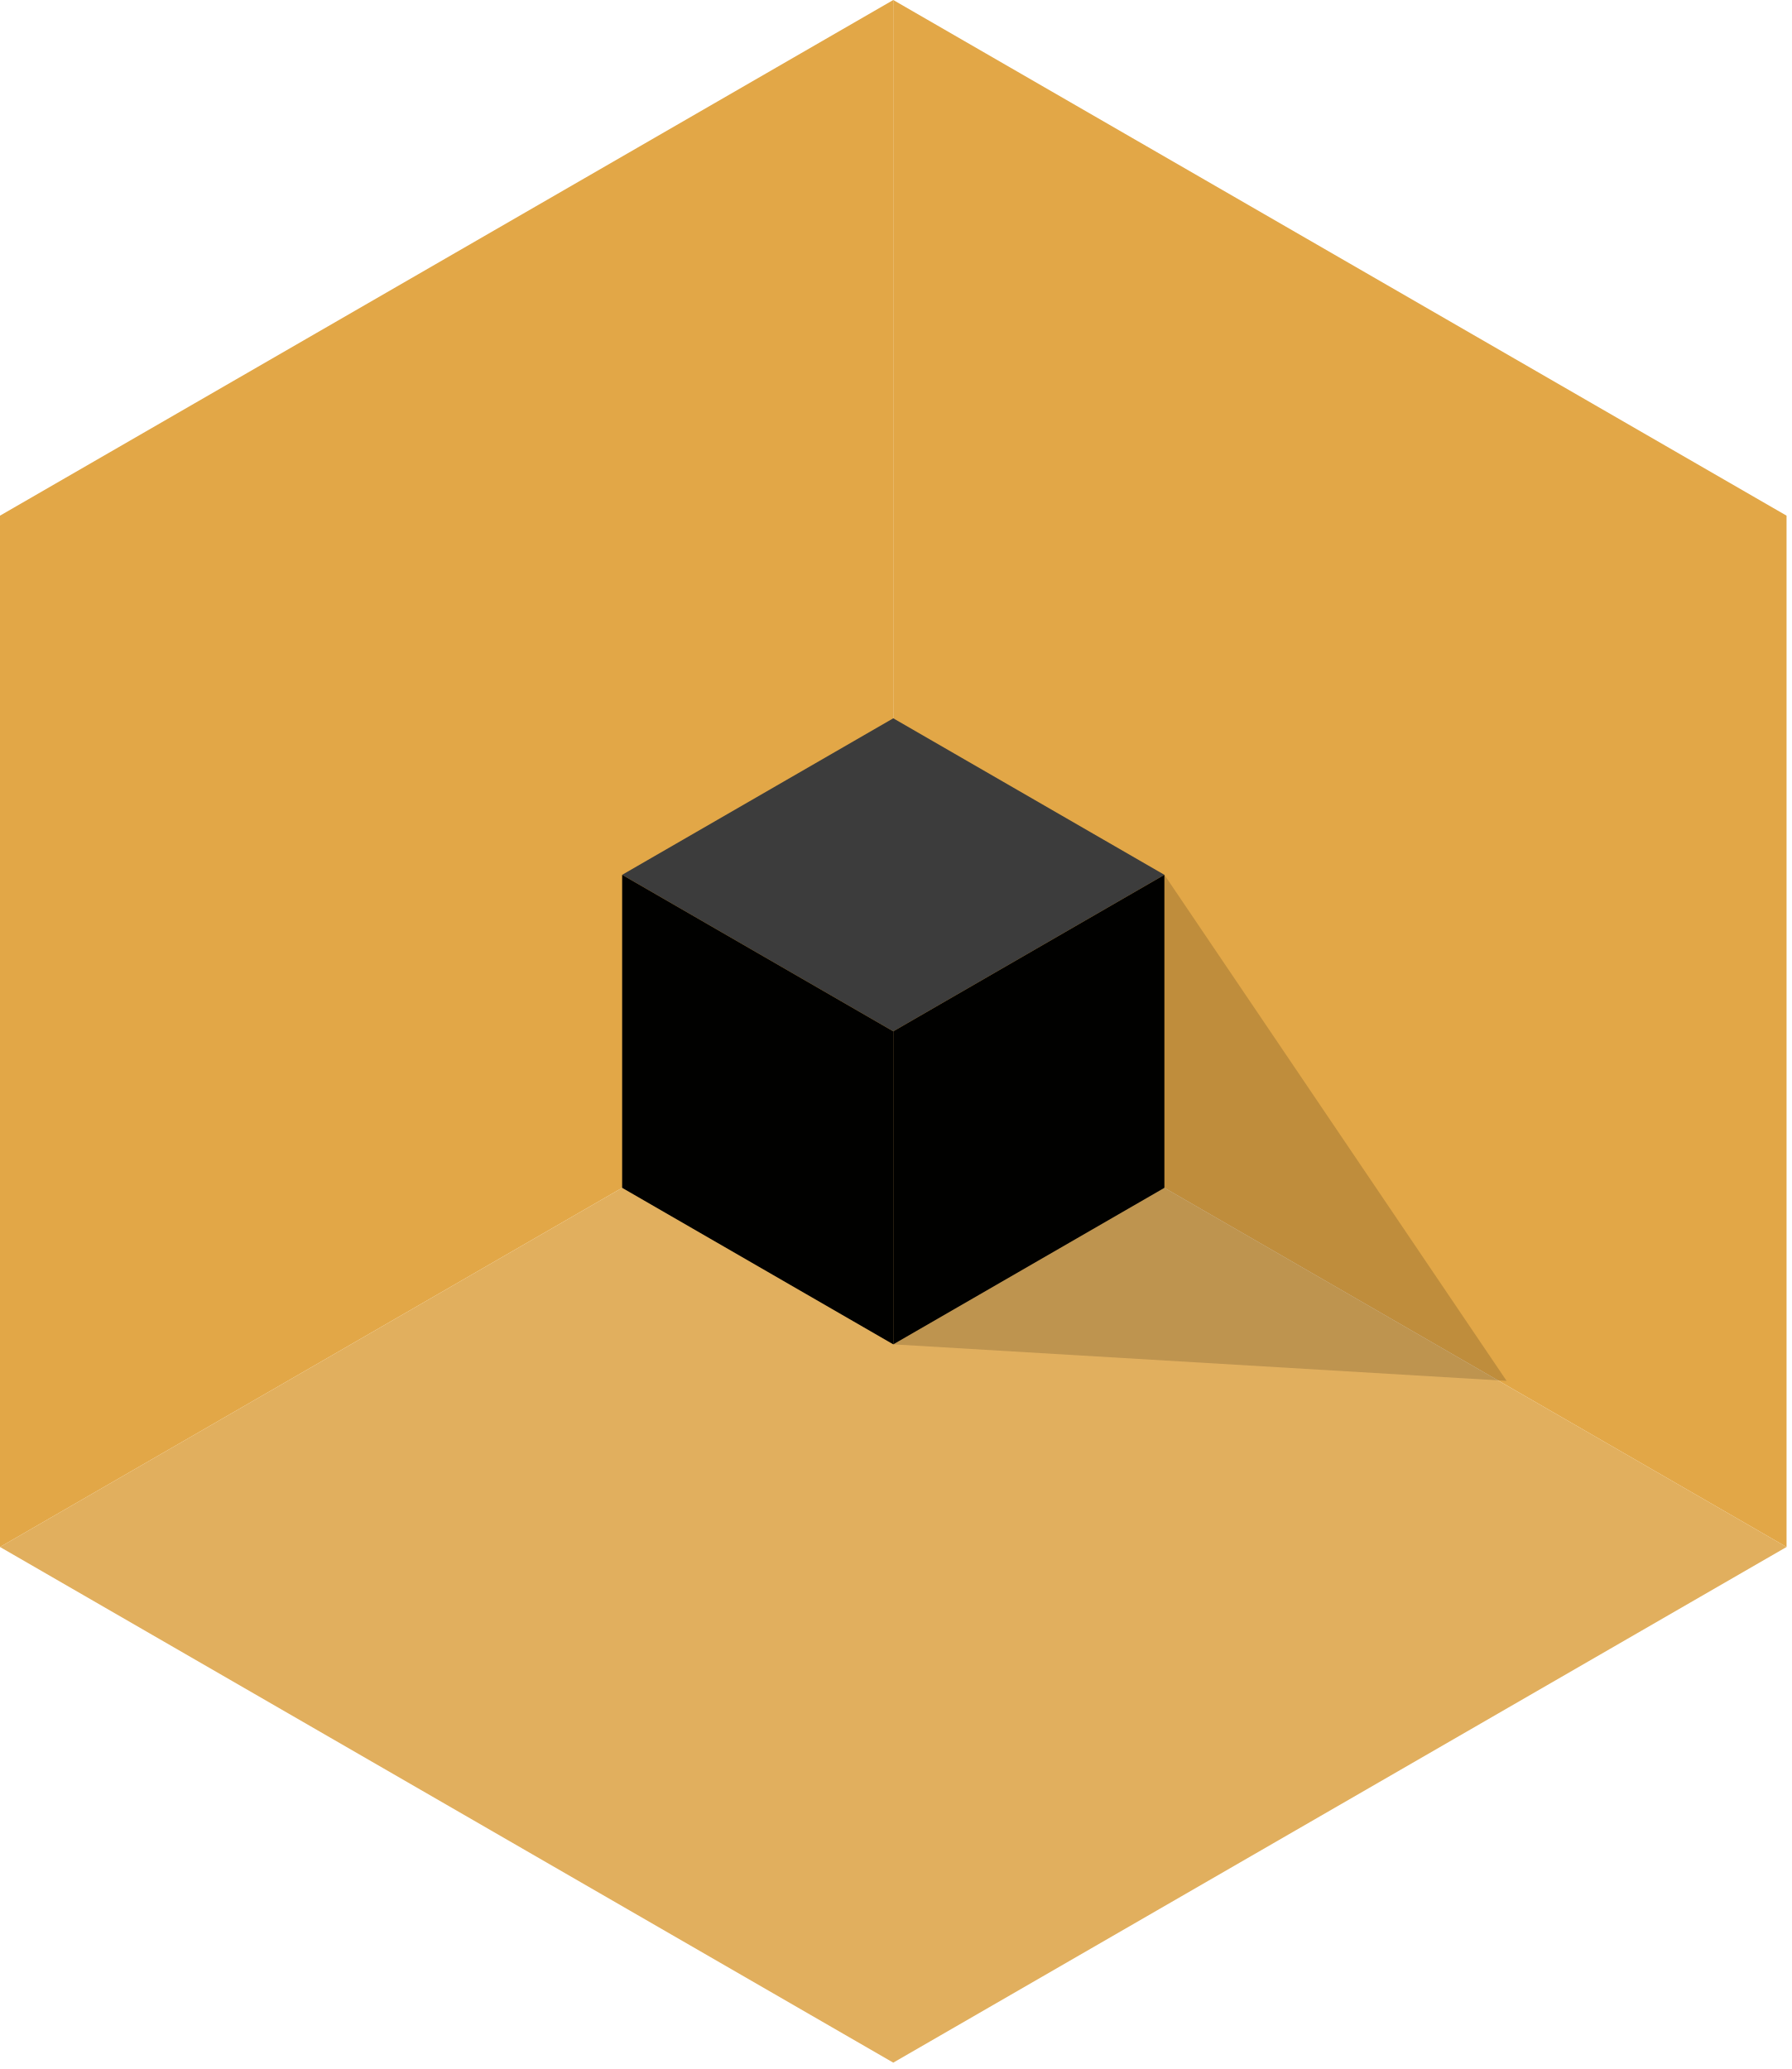
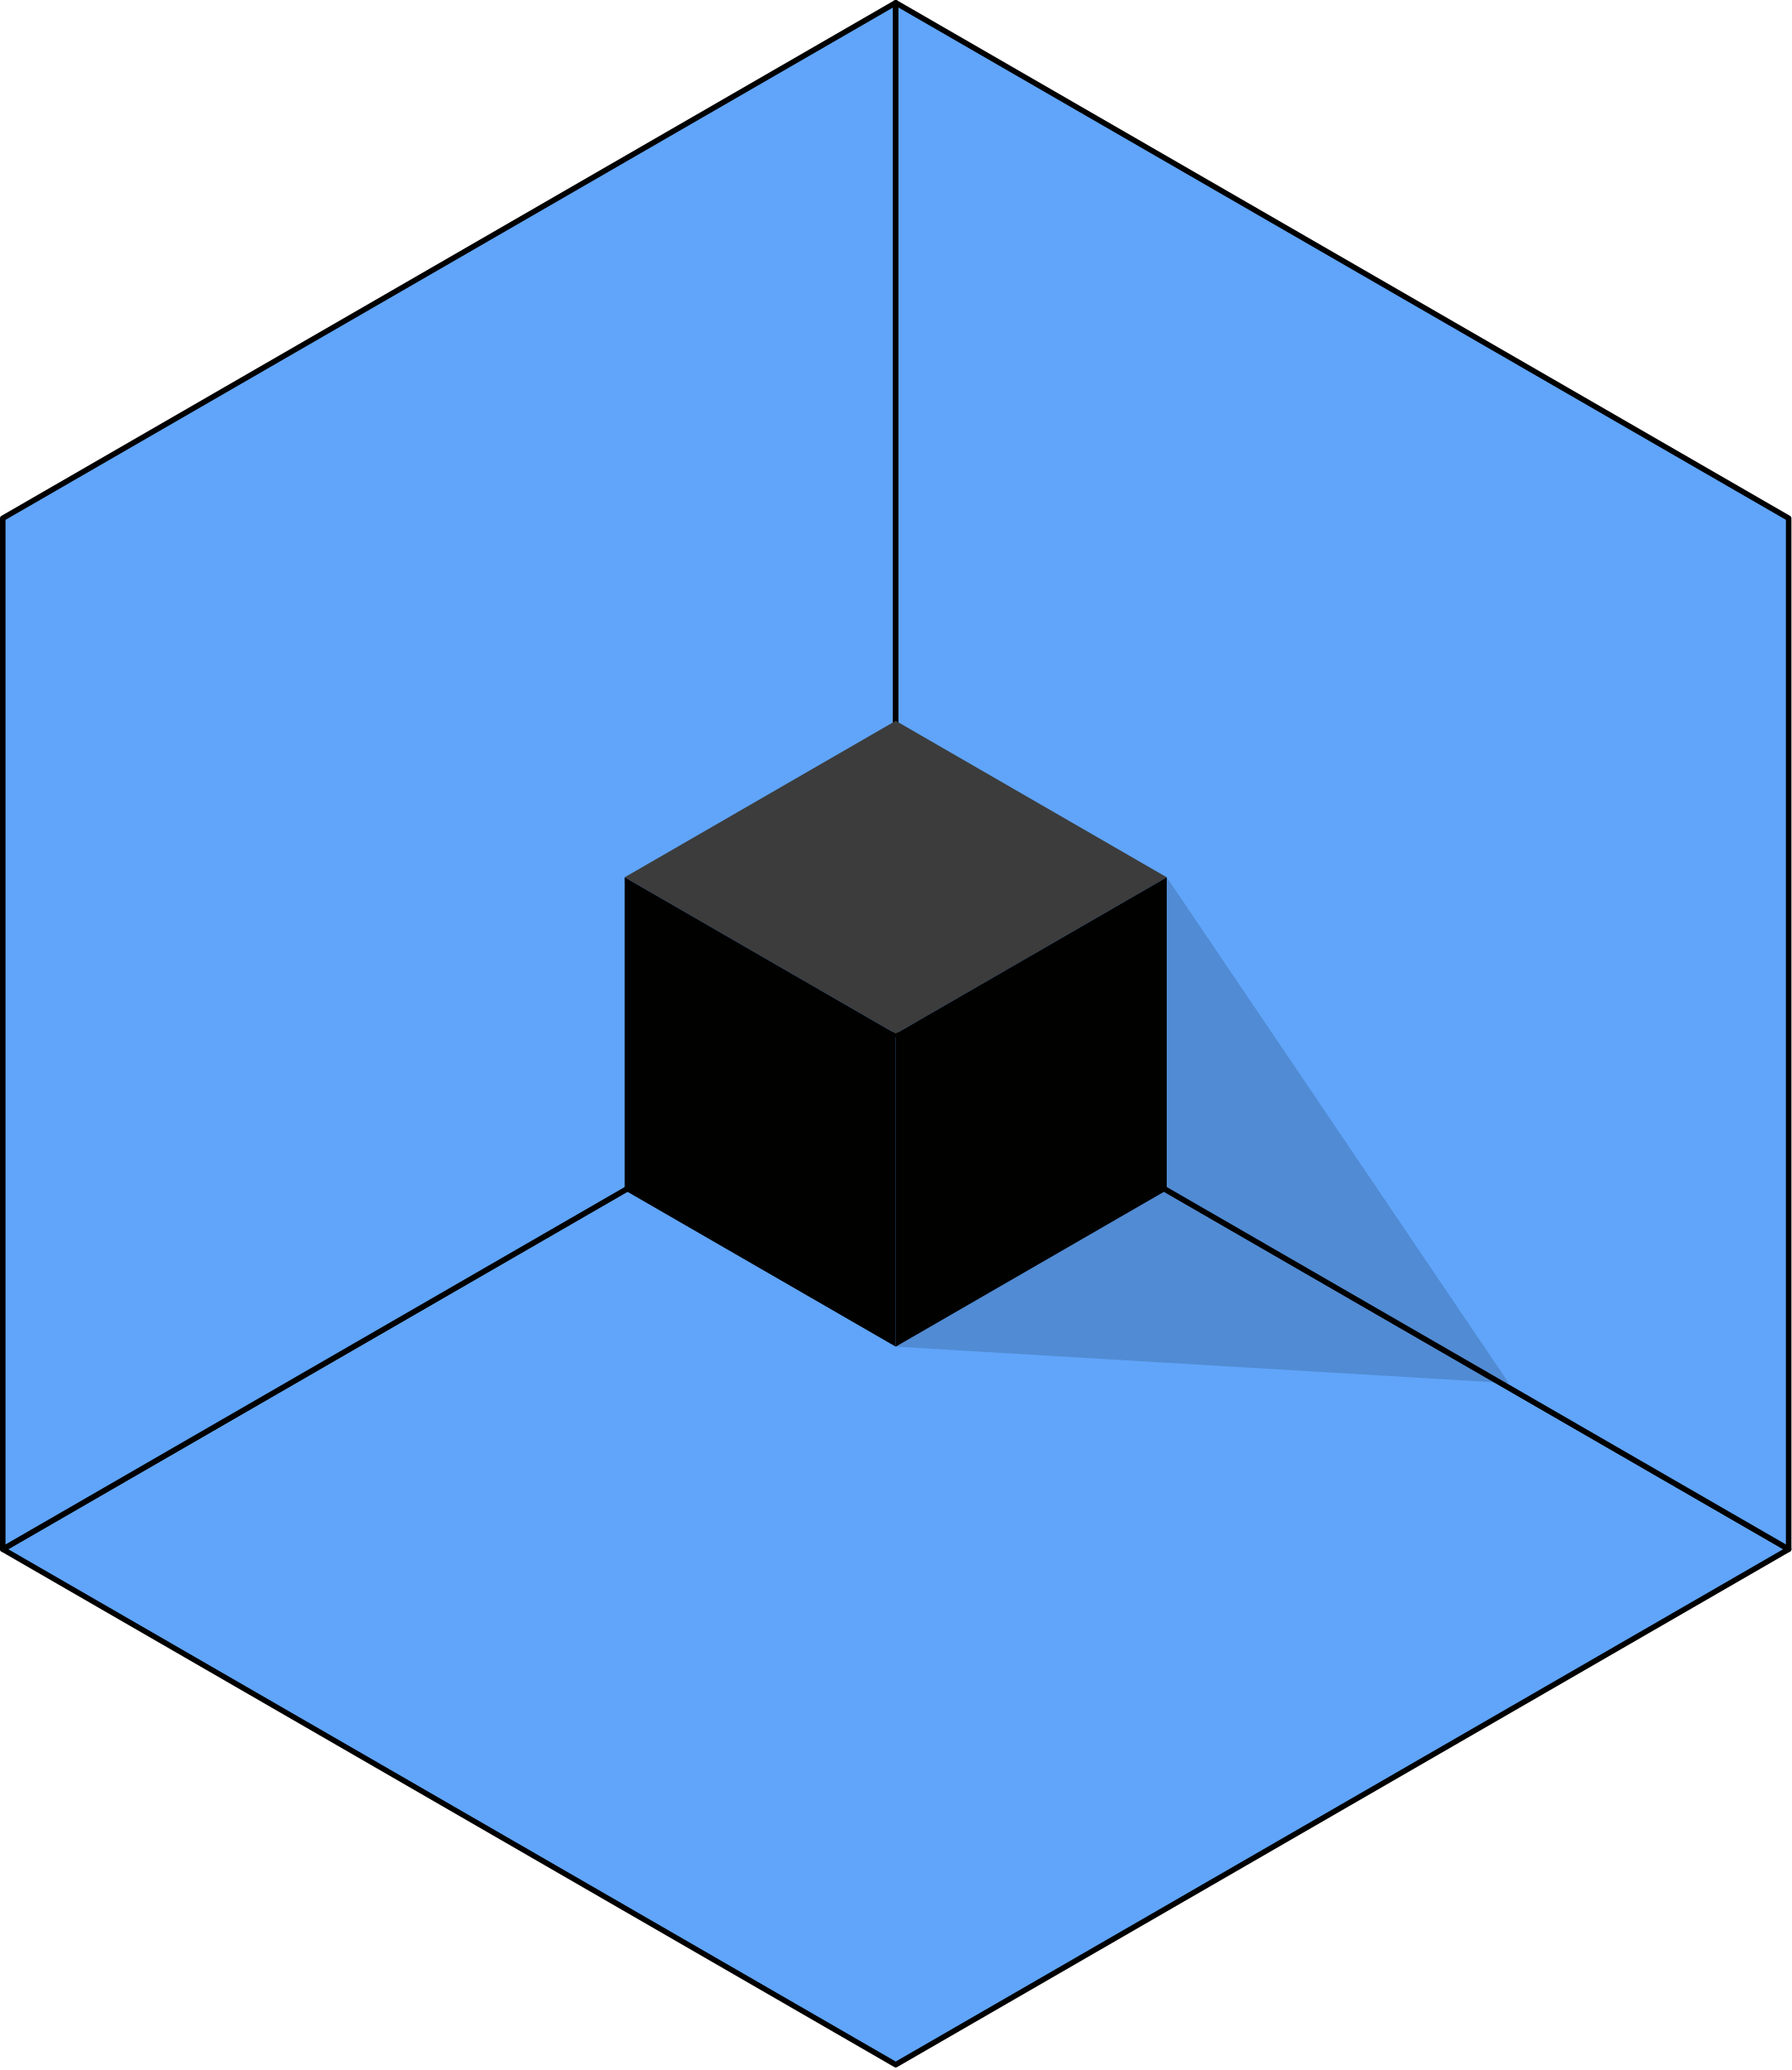
- <svg xmlns="http://www.w3.org/2000/svg" width="100%" height="100%" viewBox="0 0 168 194" version="1.1" xml:space="preserve" style="fill-rule:evenodd;clip-rule:evenodd;stroke-linejoin:round;stroke-miterlimit:2;">
+ <svg xmlns="http://www.w3.org/2000/svg" width="100%" height="100%" viewBox="0 0 270 312" version="1.1" xml:space="preserve" style="fill-rule:evenodd;clip-rule:evenodd;stroke-linecap:round;stroke-linejoin:round;stroke-miterlimit:1.5;">
  <g id="Cube-1">
    <g id="Cube">
-       <path d="M83.746,193.404l83.747,-48.351l-83.747,-48.351l-83.746,48.351l83.746,48.351Z" style="fill:#e1af5e;" />
-       <path d="M0,48.351l0,96.702l83.746,-48.351l0,-96.702l-83.746,48.351Z" style="fill:#e2a747;" />
-       <path d="M167.493,48.351l-0,96.702l-83.747,-48.351l0,-96.702l83.747,48.351Z" style="fill:#e2a747;" />
+       <path d="M134.991,311.202l134.574,-77.696l-134.574,-77.697l-134.574,77.697l134.574,77.696Z" style="fill:#60a5fa;stroke:#000;stroke-width:0.83px;" />
+       <path d="M0.417,78.113l-0,155.393l134.574,-77.697l-0,-155.392l-134.574,77.696Z" style="fill:#60a5fa;stroke:#000;stroke-width:0.83px;" />
+       <path d="M269.565,78.113l-0,155.393l-134.574,-77.697l-0,-155.392l134.574,77.696Z" style="fill:#60a5fa;stroke:#000;stroke-width:0.83px;" />
    </g>
    <g id="Mini-Cube">
      <g id="Cube1">
-         <path d="M83.746,67.352l-25.418,14.675l25.418,14.675l25.418,-14.675l-25.418,-14.675Z" style="fill:#3c3c3c;" />
-         <path d="M109.164,111.377l0,-29.35l-25.418,14.675l0,29.35l25.418,-14.675Z" style="fill:#010100;" />
-         <path d="M58.328,111.377l0,-29.35l25.418,14.675l0,29.35l-25.418,-14.675Z" style="fill:#010100;" />
+         <path d="M134.991,108.646l-40.845,23.582l40.845,23.581l40.845,-23.581l-40.845,-23.582Z" style="fill:#3c3c3c;" />
+         <path d="M175.836,179.391l-0,-47.163l-40.845,23.581l-0,47.164l40.845,-23.582Z" style="fill:#010100;" />
+         <path d="M94.146,179.391l-0,-47.163l40.845,23.581l-0,47.164l-40.845,-23.582Z" style="fill:#010100;" />
      </g>
-       <path d="M109.164,82.027l32.081,47.448l-57.499,-3.423" style="fill-opacity:0.16;" />
+       <path d="M175.836,132.228l51.551,76.246l-92.396,-5.501" style="fill-opacity:0.16;" />
    </g>
  </g>
</svg>
